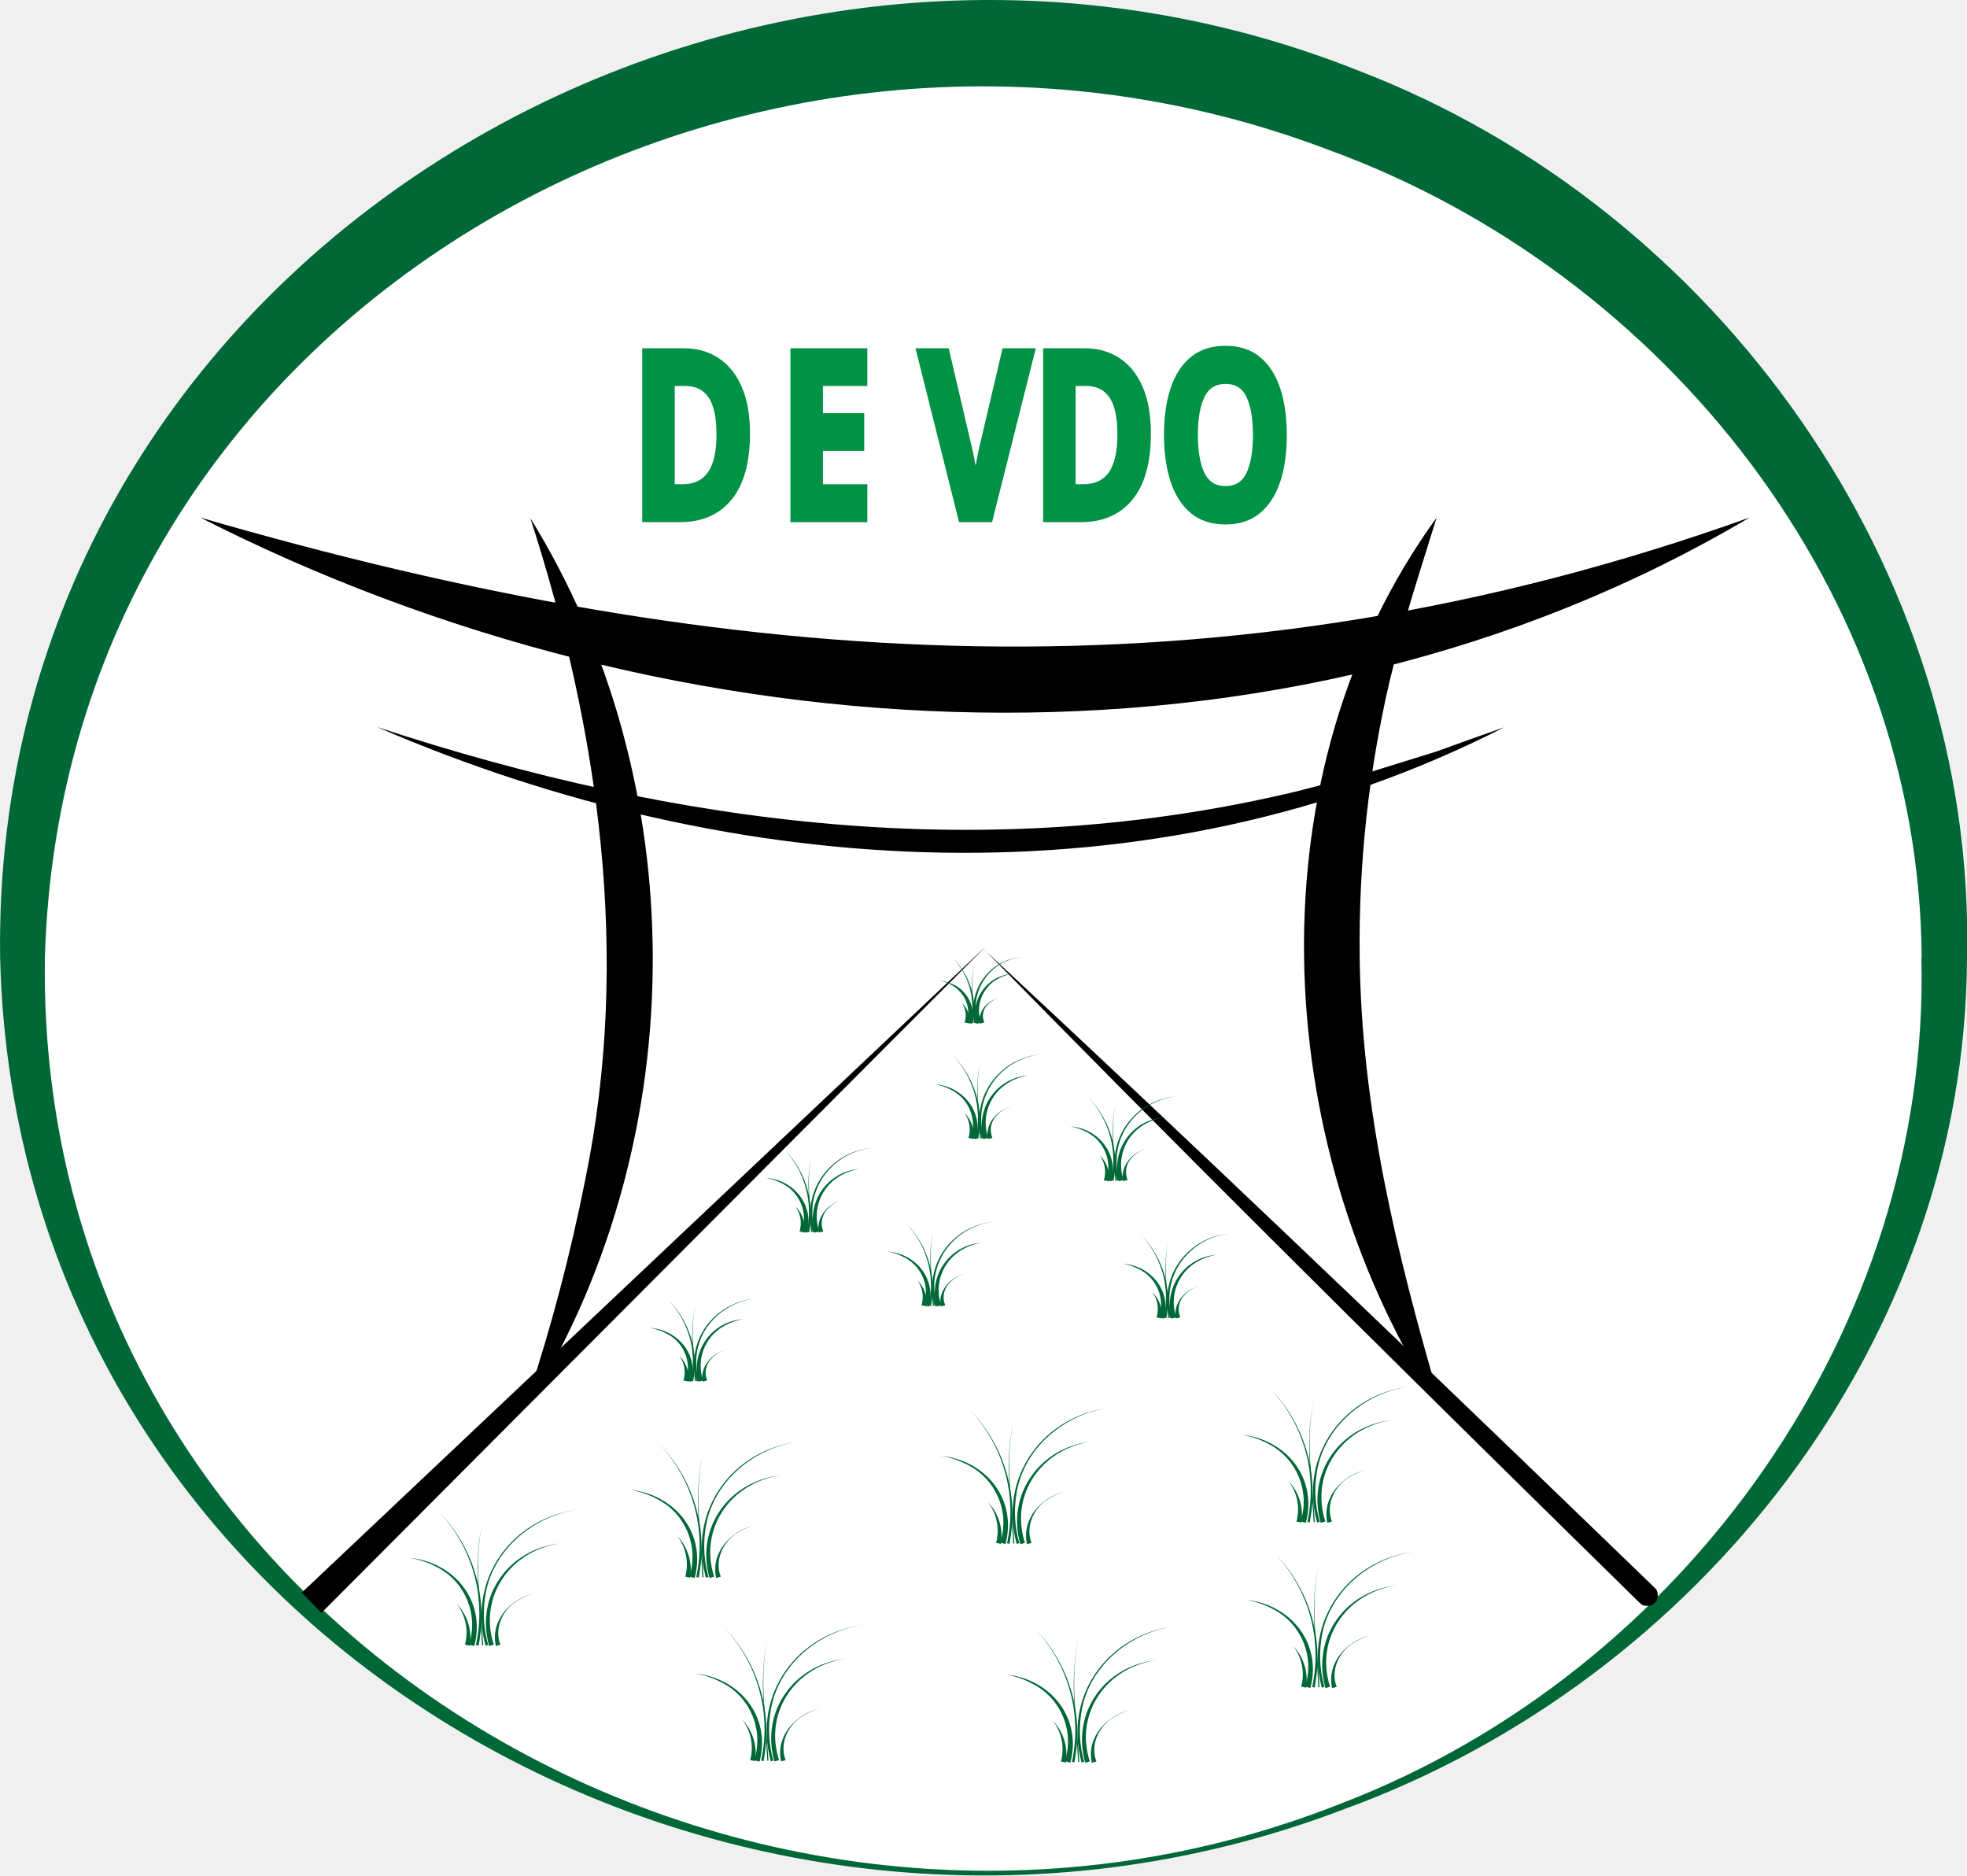
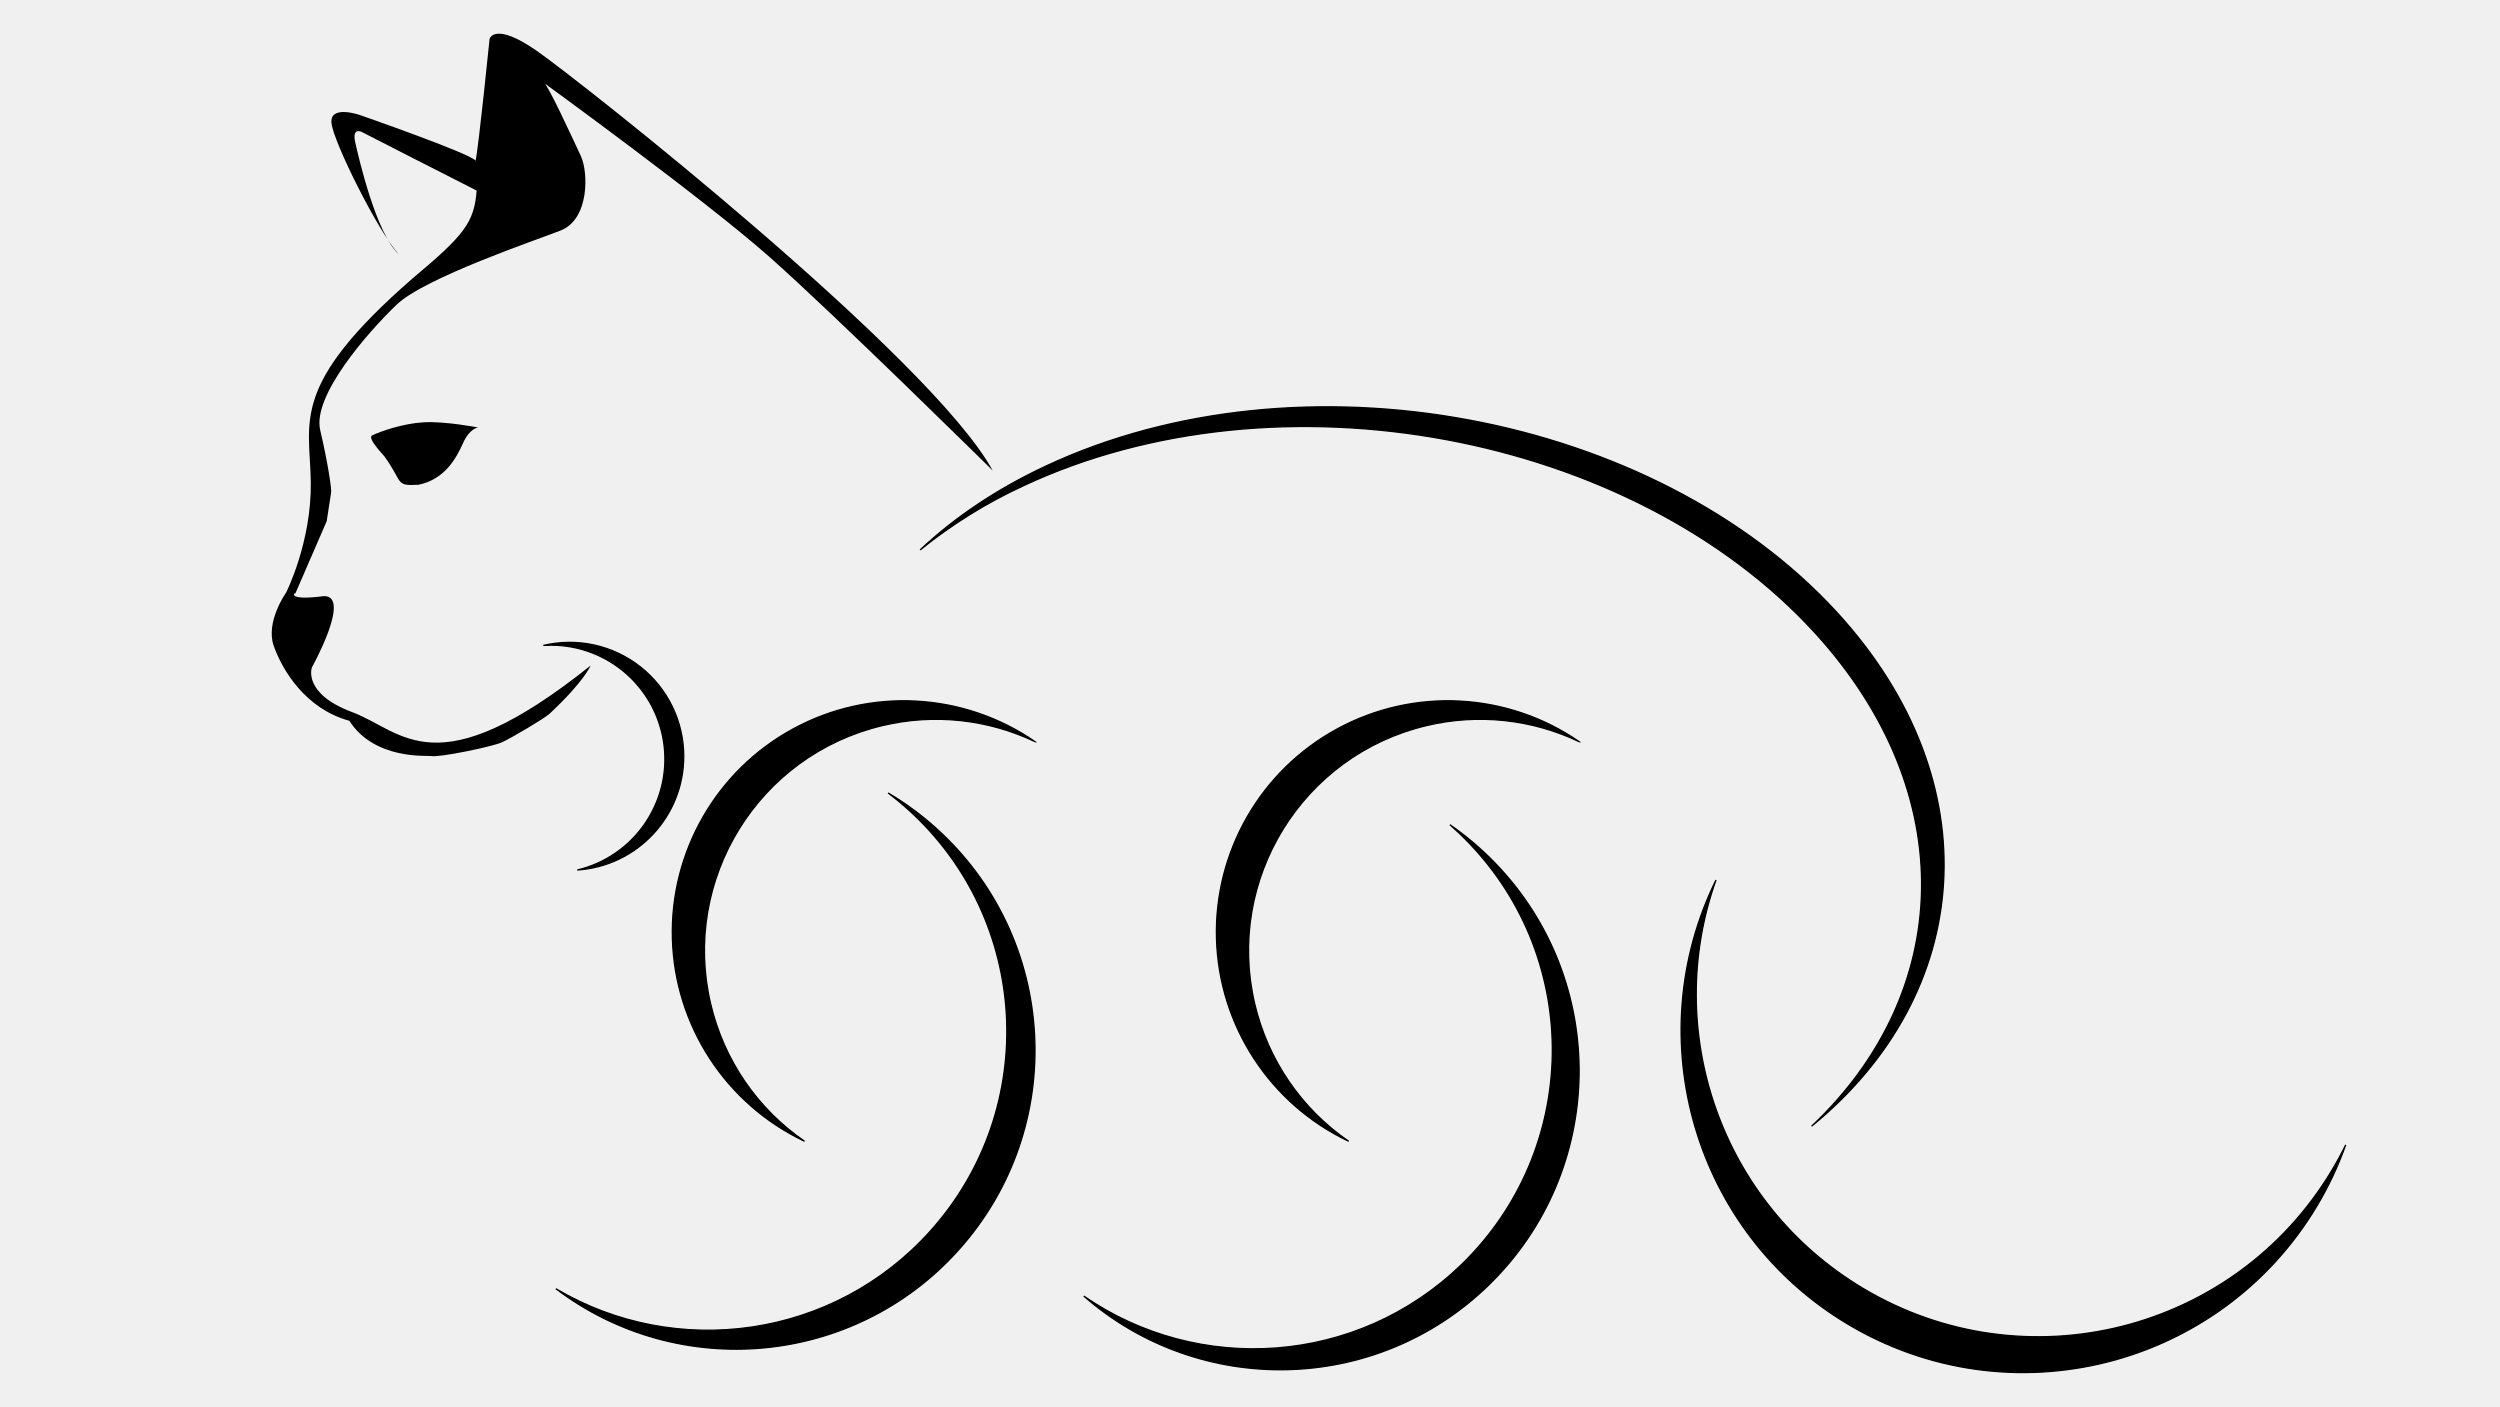
- <svg xmlns="http://www.w3.org/2000/svg" id="Calque_1" data-name="Calque 1" viewBox="0 0 433.9 413.65">
+ <svg xmlns="http://www.w3.org/2000/svg" viewBox="0 0 1920 1080">
  <defs>
-     <style>.cls-1{fill:#fff;}.cls-2{fill:#006837;}.cls-3{font-size:50.89px;fill:#009245;stroke:#009245;stroke-width:2px;font-family:SegoeScript-Bold, Segoe Script;font-weight:700;}.cls-3,.cls-6{stroke-miterlimit:10;}.cls-4{letter-spacing:0.08em;}.cls-5{letter-spacing:0em;}.cls-6{fill:none;stroke:#c7b299;}</style>
+     <style>.cls-1{stroke:#000;stroke-miterlimit:10;}</style>
  </defs>
-   <ellipse class="cls-1" cx="216.9" cy="211.32" rx="211.94" ry="201.7" />
-   <path class="cls-2" d="M537,240c-.41,84.49-59.16,159.16-137.27,187.66C264.74,479.34,106.8,389.21,103.13,240,100.88,86.51,264.32-10.91,402.79,44.27,482.14,74.76,539,154.4,537,240Zm-10,0c-.46-80.39-56.58-151.19-130.87-178.28C267.15,12.67,117,97.44,113,240c-2.1,146.72,154,239,286.19,186.35C474.71,397.27,528.94,321.52,526.94,240Z" transform="translate(-103.1 -28.68)" />
-   <path d="M220,142.82C256.1,201,256,279,220.45,337.37l-.91-.41a401.62,401.62,0,0,0,12.67-48.15c10.09-49,3.1-98.82-12.17-146Z" transform="translate(-103.1 -28.68)" />
-   <path d="M420,142.86c-2.5,8.06-5.06,16-7.37,24.07-.88,3.64-2.14,8.5-3,12a254.49,254.49,0,0,0-6.6,60.78c.36,33.16,8.07,65.24,17.43,97.2l-.92.41C383,279.88,379.19,199,420,142.86Z" transform="translate(-103.1 -28.68)" />
-   <path d="M147.28,142.83c117,34,225.4,41.69,341.75,0-103.27,61.23-236.9,53.42-341.75,0Z" transform="translate(-103.1 -28.68)" />
-   <path d="M169.68,379.94,320,237.94c42.88,39.84,89.12,84,131.19,124.6,4.15,4,12.16,11.73,16.27,15.71l.58.56a2.45,2.45,0,0,1,.53.62,2.94,2.94,0,0,1-.08,2.39l-.7.72a2.93,2.93,0,0,1-2.39.14,7.14,7.14,0,0,1-1.21-1.07l-16.14-15.85c-41.72-41-87.1-86-128-127.82L174,384.42l-4.36-4.48Z" transform="translate(-103.1 -28.68)" />
-   <path d="M186.45,189.09c66.28,21.77,134.38,30.54,202.9,14.08l15.35-4,15.19-4.72c3.68-1.35,11.3-4.06,15-5.35-77.79,39.7-169.72,34-248.46,0Z" transform="translate(-103.1 -28.68)" />
-   <text class="cls-3" transform="translate(139.02 114.16) scale(0.74 1)">D<tspan class="cls-4" x="44.18" y="0">E</tspan>
-     <tspan class="cls-5" x="86.43" y="0">VDO</tspan>
-   </text>
-   <path class="cls-6" d="M178.6,384.54" transform="translate(-103.1 -28.68)" />
-   <path class="cls-2" d="M349.51,289.15c-2.53-9.11,3.77-17.7,13-18.67-9.05,1.16-15.14,9.62-12.46,18.5l-.57.17Z" transform="translate(-103.1 -28.68)" />
-   <path class="cls-2" d="M348.2,289a20.17,20.17,0,0,0-4.93-18.15h0a20.48,20.48,0,0,1,5.47,18.27l-.54-.11Z" transform="translate(-103.1 -28.68)" />
-   <path class="cls-2" d="M346.6,289a6.31,6.31,0,0,0-.89-5.51,6.85,6.85,0,0,1,2,5.74L346.6,289Z" transform="translate(-103.1 -28.68)" />
-   <path class="cls-2" d="M350.83,289.19c-.62-3.5,2.17-6.46,5.39-7.24a7.15,7.15,0,0,0-3.91,2.61,4.56,4.56,0,0,0-.47,4.37l-1,.26Z" transform="translate(-103.1 -28.68)" />
-   <path class="cls-2" d="M349.93,289.22a11.08,11.08,0,0,1,9.85-14.06,12.2,12.2,0,0,0-4.44,1.64,10.28,10.28,0,0,0-4.4,12.11l-1,.31Z" transform="translate(-103.1 -28.68)" />
-   <path class="cls-2" d="M347.14,288.9a8.7,8.7,0,0,0-4-10.36,12.49,12.49,0,0,0-3.88-1.42c6.1.48,10.64,6,9,12.11l-1.17-.33Z" transform="translate(-103.1 -28.68)" />
-   <path class="cls-2" d="M349.1,289.07c-.22-5.59-1.24-11.31.13-16.83-1.29,5.55-.18,11.22.12,16.82Z" transform="translate(-103.1 -28.68)" />
-   <path class="cls-2" d="M258.81,376.65c-4.05-14.81,5.84-28.32,20.86-30.08-10.34,1.27-19.72,9.14-21,19.74a24.8,24.8,0,0,0,.73,10.18l-.57.16Z" transform="translate(-103.1 -28.68)" />
-   <path class="cls-2" d="M256.68,376.51a32.69,32.69,0,0,0-8.13-29.34h0a32.94,32.94,0,0,1,8.67,29.46l-.54-.12Z" transform="translate(-103.1 -28.68)" />
-   <path class="cls-2" d="M254.26,376.46a10.39,10.39,0,0,0-1.76-9,10.87,10.87,0,0,1,2.48,4.2,11.24,11.24,0,0,1,.38,5l-1.1-.23Z" transform="translate(-103.1 -28.68)" />
-   <path class="cls-2" d="M261.07,376.7c-1.2-5.62,3.2-10.32,8.4-11.61a13.73,13.73,0,0,0-3.55,1.57c-3.31,1.94-5.26,6.1-3.83,9.78l-1,.26Z" transform="translate(-103.1 -28.68)" />
-   <path class="cls-2" d="M259.62,376.72c-3.15-11.05,4.34-21.38,15.59-22.61-10.85,1.55-18,11.67-14.58,22.31l-1,.3Z" transform="translate(-103.1 -28.68)" />
-   <path class="cls-2" d="M255.17,376.41a14.29,14.29,0,0,0-6.73-16.91,19.92,19.92,0,0,0-6.32-2.22c9.86,1,16.83,9.55,14.22,19.45l-1.17-.32Z" transform="translate(-103.1 -28.68)" />
-   <path class="cls-2" d="M258.05,376.58c-.38-9-2.06-18.25.12-27.18-2.09,9-.33,18.13.13,27.17Z" transform="translate(-103.1 -28.68)" />
-   <path class="cls-2" d="M210.2,391.65c-4-14.81,5.85-28.32,20.86-30.08-10.34,1.27-19.72,9.14-21,19.74a24.8,24.8,0,0,0,.73,10.18l-.58.16Z" transform="translate(-103.1 -28.68)" />
-   <path class="cls-2" d="M208.08,391.51A32.69,32.69,0,0,0,200,362.17h0a33,33,0,0,1,8.67,29.46l-.54-.12Z" transform="translate(-103.1 -28.68)" />
-   <path class="cls-2" d="M205.66,391.46a10.39,10.39,0,0,0-1.77-9,10.75,10.75,0,0,1,2.48,4.2,11.09,11.09,0,0,1,.38,5l-1.09-.23Z" transform="translate(-103.1 -28.68)" />
-   <path class="cls-2" d="M212.47,391.7c-1.21-5.62,3.2-10.32,8.39-11.61a13.52,13.52,0,0,0-3.54,1.57c-3.31,1.94-5.27,6.1-3.84,9.78l-1,.26Z" transform="translate(-103.1 -28.68)" />
-   <path class="cls-2" d="M211,391.72c-3.14-11.05,4.35-21.38,15.59-22.61-10.85,1.55-18,11.67-14.57,22.31l-1,.3Z" transform="translate(-103.1 -28.68)" />
-   <path class="cls-2" d="M206.56,391.41a14.29,14.29,0,0,0-6.73-16.91,19.87,19.87,0,0,0-6.31-2.22c9.85,1,16.82,9.55,14.21,19.45l-1.17-.32Z" transform="translate(-103.1 -28.68)" />
-   <path class="cls-2" d="M209.44,391.58c-.37-9-2.05-18.25.13-27.18-2.1,9-.33,18.13.12,27.17Z" transform="translate(-103.1 -28.68)" />
-   <path class="cls-2" d="M327.37,369.2c-4.06-14.82,5.84-28.33,20.85-30.09-10.33,1.27-19.72,9.15-21,19.75a24.77,24.77,0,0,0,.73,10.17l-.57.17Z" transform="translate(-103.1 -28.68)" />
-   <path class="cls-2" d="M325.24,369.06a32.68,32.68,0,0,0-8.13-29.34h0a32.94,32.94,0,0,1,8.67,29.46l-.54-.11Z" transform="translate(-103.1 -28.68)" />
-   <path class="cls-2" d="M322.82,369a10.36,10.36,0,0,0-1.77-9,10.82,10.82,0,0,1,2.48,4.2,11,11,0,0,1,.38,5l-1.09-.23Z" transform="translate(-103.1 -28.68)" />
-   <path class="cls-2" d="M329.63,369.24c-1.2-5.62,3.2-10.32,8.39-11.61a13.86,13.86,0,0,0-3.54,1.57c-3.31,1.95-5.26,6.1-3.83,9.79l-1,.25Z" transform="translate(-103.1 -28.68)" />
-   <path class="cls-2" d="M328.17,369.27c-3.14-11,4.35-21.39,15.6-22.61-10.86,1.54-18,11.66-14.58,22.3l-1,.31Z" transform="translate(-103.1 -28.68)" />
-   <path class="cls-2" d="M323.73,369A14.3,14.3,0,0,0,317,352a19.87,19.87,0,0,0-6.31-2.22c9.85,1,16.83,9.55,14.21,19.46l-1.16-.33Z" transform="translate(-103.1 -28.68)" />
-   <path class="cls-2" d="M326.61,369.12c-.38-9-2.06-18.25.12-27.18-2.1,9-.33,18.13.13,27.17Z" transform="translate(-103.1 -28.68)" />
-   <path class="cls-2" d="M273.12,417.11C269.07,402.3,279,388.78,294,387c-10.34,1.27-19.72,9.14-21,19.74A24.65,24.65,0,0,0,273.7,417l-.58.16Z" transform="translate(-103.1 -28.68)" />
-   <path class="cls-2" d="M271,417a32.67,32.67,0,0,0-8.14-29.34h0a33,33,0,0,1,8.66,29.46L271,417Z" transform="translate(-103.1 -28.68)" />
-   <path class="cls-2" d="M268.58,416.91a10.4,10.4,0,0,0-1.77-9,10.86,10.86,0,0,1,2.48,4.21,11.05,11.05,0,0,1,.38,5l-1.09-.23Z" transform="translate(-103.1 -28.68)" />
-   <path class="cls-2" d="M275.39,417.16c-1.21-5.62,3.2-10.33,8.39-11.62a14.21,14.21,0,0,0-3.54,1.57c-3.31,1.95-5.27,6.1-3.84,9.79l-1,.26Z" transform="translate(-103.1 -28.68)" />
-   <path class="cls-2" d="M273.93,417.18c-3.14-11.05,4.35-21.39,15.59-22.61-10.85,1.55-18,11.67-14.57,22.31l-1,.3Z" transform="translate(-103.1 -28.68)" />
-   <path class="cls-2" d="M269.48,416.87A14.28,14.28,0,0,0,262.75,400a19.47,19.47,0,0,0-6.31-2.22c9.85,1,16.82,9.55,14.21,19.45l-1.17-.32Z" transform="translate(-103.1 -28.68)" />
-   <path class="cls-2" d="M272.36,417c-.37-9-2.05-18.25.13-27.17-2.1,8.95-.34,18.13.12,27.16Z" transform="translate(-103.1 -28.68)" />
-   <path class="cls-2" d="M341.68,417.41c-4.05-14.81,5.84-28.33,20.86-30.08-10.34,1.27-19.72,9.14-21,19.74a24.64,24.64,0,0,0,.72,10.18l-.57.16Z" transform="translate(-103.1 -28.68)" />
-   <path class="cls-2" d="M339.56,417.27a32.69,32.69,0,0,0-8.14-29.34h0a32.94,32.94,0,0,1,8.67,29.46l-.53-.12Z" transform="translate(-103.1 -28.68)" />
-   <path class="cls-2" d="M337.13,417.21a10.4,10.4,0,0,0-1.76-9,11,11,0,0,1,2.48,4.21,11.19,11.19,0,0,1,.38,5l-1.1-.23Z" transform="translate(-103.1 -28.68)" />
-   <path class="cls-2" d="M343.94,417.46c-1.2-5.62,3.21-10.33,8.4-11.62a14.44,14.44,0,0,0-3.55,1.57c-3.31,1.95-5.26,6.1-3.83,9.79l-1,.26Z" transform="translate(-103.1 -28.68)" />
-   <path class="cls-2" d="M342.49,417.48c-3.14-11.05,4.34-21.39,15.59-22.61-10.85,1.55-18,11.67-14.58,22.31l-1,.3Z" transform="translate(-103.1 -28.68)" />
-   <path class="cls-2" d="M338,417.17a14.28,14.28,0,0,0-6.73-16.91A19.47,19.47,0,0,0,325,398c9.85,1,16.82,9.55,14.21,19.45l-1.17-.32Z" transform="translate(-103.1 -28.68)" />
-   <path class="cls-2" d="M340.92,417.33c-.38-9-2.05-18.25.13-27.17-2.1,8.95-.34,18.13.12,27.16Z" transform="translate(-103.1 -28.68)" />
-   <path class="cls-2" d="M361.14,319.43c-2.53-9.11,3.76-17.69,13-18.66-9,1.16-15.13,9.62-12.45,18.5l-.57.16Z" transform="translate(-103.1 -28.68)" />
-   <path class="cls-2" d="M359.83,319.3a20.18,20.18,0,0,0-4.94-18.15h0a20.46,20.46,0,0,1,5.47,18.27l-.53-.11Z" transform="translate(-103.1 -28.68)" />
-   <path class="cls-2" d="M358.22,319.24a6.3,6.3,0,0,0-.88-5.51,6.87,6.87,0,0,1,2,5.74l-1.09-.23Z" transform="translate(-103.1 -28.68)" />
-   <path class="cls-2" d="M362.45,319.48c-.61-3.5,2.17-6.46,5.4-7.24a7.14,7.14,0,0,0-3.92,2.61,4.53,4.53,0,0,0-.46,4.37l-1,.26Z" transform="translate(-103.1 -28.68)" />
-   <path class="cls-2" d="M361.55,319.51a11.1,11.1,0,0,1,9.85-14.07,12.54,12.54,0,0,0-4.44,1.65,10.27,10.27,0,0,0-4.39,12.11l-1,.31Z" transform="translate(-103.1 -28.68)" />
-   <path class="cls-2" d="M358.77,319.19a8.7,8.7,0,0,0-4-10.36,12.33,12.33,0,0,0-3.88-1.43c6.11.49,10.64,6,9,12.12l-1.17-.33Z" transform="translate(-103.1 -28.68)" />
-   <path class="cls-2" d="M360.73,319.36c-.22-5.59-1.24-11.31.12-16.84-1.28,5.56-.17,11.23.13,16.83Z" transform="translate(-103.1 -28.68)" />
-   <path class="cls-2" d="M394.68,400.91c-4.06-14.81,5.84-28.33,20.85-30.08-10.33,1.27-19.72,9.14-21,19.74a24.82,24.82,0,0,0,.73,10.18l-.57.16Z" transform="translate(-103.1 -28.68)" />
-   <path class="cls-2" d="M392.55,400.77a32.69,32.69,0,0,0-8.13-29.34h0a32.94,32.94,0,0,1,8.67,29.46l-.54-.12Z" transform="translate(-103.1 -28.68)" />
-   <path class="cls-2" d="M390.13,400.71a10.37,10.37,0,0,0-1.77-9,10.93,10.93,0,0,1,2.86,9.2l-1.09-.23Z" transform="translate(-103.1 -28.68)" />
-   <path class="cls-2" d="M396.94,401c-1.2-5.62,3.2-10.33,8.39-11.62a14.21,14.21,0,0,0-3.54,1.57c-3.31,1.95-5.26,6.1-3.83,9.79l-1,.26Z" transform="translate(-103.1 -28.68)" />
-   <path class="cls-2" d="M395.48,401c-3.14-11.05,4.35-21.39,15.6-22.61-10.86,1.55-18,11.67-14.58,22.31l-1,.3Z" transform="translate(-103.1 -28.68)" />
-   <path class="cls-2" d="M391,400.67a14.3,14.3,0,0,0-6.74-16.91,19.31,19.31,0,0,0-6.31-2.22c9.85,1,16.83,9.55,14.21,19.45l-1.16-.32Z" transform="translate(-103.1 -28.68)" />
-   <path class="cls-2" d="M393.92,400.83c-.38-9-2.06-18.25.12-27.17-2.1,8.95-.33,18.13.13,27.16Z" transform="translate(-103.1 -28.68)" />
-   <path class="cls-2" d="M393.63,364.48c-4.06-14.81,5.84-28.32,20.85-30.08-10.33,1.27-19.72,9.14-21,19.74a24.8,24.8,0,0,0,.73,10.18l-.57.16Z" transform="translate(-103.1 -28.68)" />
-   <path class="cls-2" d="M391.5,364.34A32.69,32.69,0,0,0,383.37,335h0A32.94,32.94,0,0,1,392,364.46l-.54-.12Z" transform="translate(-103.1 -28.68)" />
-   <path class="cls-2" d="M389.08,364.29a10.38,10.38,0,0,0-1.77-9,10.93,10.93,0,0,1,2.86,9.2l-1.09-.22Z" transform="translate(-103.1 -28.68)" />
-   <path class="cls-2" d="M395.89,364.53c-1.2-5.62,3.2-10.33,8.39-11.62a14.21,14.21,0,0,0-3.54,1.57c-3.31,1.95-5.26,6.1-3.83,9.79l-1,.26Z" transform="translate(-103.1 -28.68)" />
-   <path class="cls-2" d="M394.43,364.55c-3.14-11.05,4.35-21.39,15.6-22.61-10.86,1.55-18,11.67-14.58,22.31l-1,.3Z" transform="translate(-103.1 -28.68)" />
-   <path class="cls-2" d="M390,364.24a14.3,14.3,0,0,0-6.74-16.91,19.54,19.54,0,0,0-6.31-2.22c9.85,1,16.83,9.55,14.21,19.45l-1.16-.32Z" transform="translate(-103.1 -28.68)" />
-   <path class="cls-2" d="M392.87,364.41c-.38-9-2.06-18.26.12-27.18-2.1,8.95-.33,18.13.13,27.16l-.25,0Z" transform="translate(-103.1 -28.68)" />
-   <path class="cls-2" d="M256.77,333.37c-2.55-9.06,3.9-17.39,13-18.32-8.91,1.11-15.16,9.32-12.46,18.15l-.57.17Z" transform="translate(-103.1 -28.68)" />
-   <path class="cls-2" d="M255.46,333.23a19.54,19.54,0,0,0-4.93-17.81h0A19.82,19.82,0,0,1,256,333.34l-.54-.11Z" transform="translate(-103.1 -28.68)" />
-   <path class="cls-2" d="M253.86,333.17a6.1,6.1,0,0,0-.89-5.41,6.68,6.68,0,0,1,2,5.64l-1.09-.23Z" transform="translate(-103.1 -28.68)" />
-   <path class="cls-2" d="M258.09,333.42c-.63-3.48,2.21-6.36,5.39-7.11a7.08,7.08,0,0,0-3.89,2.54,4.35,4.35,0,0,0-.48,4.3l-1,.27Z" transform="translate(-103.1 -28.68)" />
-   <path class="cls-2" d="M257.19,333.44a10.9,10.9,0,0,1,9.85-13.8,12.57,12.57,0,0,0-4.41,1.6,10,10,0,0,0-4.43,11.89l-1,.31Z" transform="translate(-103.1 -28.68)" />
-   <path class="cls-2" d="M254.41,333.12a8.48,8.48,0,0,0-4-10.17,12.51,12.51,0,0,0-3.85-1.39c6,.45,10.65,5.81,9,11.89l-1.16-.33Z" transform="translate(-103.1 -28.68)" />
-   <path class="cls-2" d="M256.36,333.29c-.21-5.48-1.24-11.1.13-16.52-1.28,5.45-.18,11,.12,16.51Z" transform="translate(-103.1 -28.68)" />
-   <path class="cls-2" d="M309.28,316.78c-2.53-9.11,3.77-17.69,13-18.66-9.05,1.15-15.14,9.62-12.46,18.5l-.57.16Z" transform="translate(-103.1 -28.68)" />
-   <path class="cls-2" d="M308,316.64A20.19,20.19,0,0,0,303,298.49h0a20.46,20.46,0,0,1,5.47,18.26l-.54-.11Z" transform="translate(-103.1 -28.68)" />
-   <path class="cls-2" d="M306.37,316.58a6.31,6.31,0,0,0-.89-5.51,6.87,6.87,0,0,1,2,5.74l-1.09-.23Z" transform="translate(-103.1 -28.68)" />
-   <path class="cls-2" d="M310.6,316.83c-.62-3.5,2.16-6.47,5.39-7.25a7.17,7.17,0,0,0-3.91,2.62,4.53,4.53,0,0,0-.47,4.37l-1,.26Z" transform="translate(-103.1 -28.68)" />
-   <path class="cls-2" d="M309.7,316.85a11.08,11.08,0,0,1,9.85-14.06,12.34,12.34,0,0,0-4.45,1.65,10.27,10.27,0,0,0-4.39,12.11l-1,.3Z" transform="translate(-103.1 -28.68)" />
-   <path class="cls-2" d="M306.91,316.53a8.7,8.7,0,0,0-4-10.35,12.26,12.26,0,0,0-3.88-1.43c6.1.48,10.63,6,9,12.11l-1.17-.33Z" transform="translate(-103.1 -28.68)" />
-   <path class="cls-2" d="M308.87,316.7c-.22-5.58-1.24-11.31.13-16.83-1.29,5.55-.18,11.22.12,16.82Z" transform="translate(-103.1 -28.68)" />
-   <path class="cls-2" d="M282.38,300.5c-2.53-9.11,3.77-17.69,13-18.67-9.05,1.16-15.14,9.62-12.46,18.5l-.57.17Z" transform="translate(-103.1 -28.68)" />
-   <path class="cls-2" d="M281.07,300.36a20.18,20.18,0,0,0-4.94-18.15h0a20.48,20.48,0,0,1,5.47,18.27l-.54-.11Z" transform="translate(-103.1 -28.68)" />
-   <path class="cls-2" d="M279.47,300.3a6.31,6.31,0,0,0-.89-5.51,6.85,6.85,0,0,1,2,5.74l-1.09-.23Z" transform="translate(-103.1 -28.68)" />
-   <path class="cls-2" d="M283.7,300.54c-.62-3.5,2.17-6.46,5.39-7.24a7.11,7.11,0,0,0-3.91,2.62,4.53,4.53,0,0,0-.47,4.37l-1,.25Z" transform="translate(-103.1 -28.68)" />
-   <path class="cls-2" d="M282.8,300.57a11.08,11.08,0,0,1,9.85-14.06,12.32,12.32,0,0,0-4.45,1.64,10.28,10.28,0,0,0-4.39,12.11l-1,.31Z" transform="translate(-103.1 -28.68)" />
-   <path class="cls-2" d="M280,300.25a8.7,8.7,0,0,0-4-10.36,12.49,12.49,0,0,0-3.88-1.42c6.1.48,10.63,6,9,12.11l-1.17-.33Z" transform="translate(-103.1 -28.68)" />
-   <path class="cls-2" d="M282,300.42c-.22-5.59-1.24-11.31.13-16.83-1.29,5.55-.18,11.22.12,16.82Z" transform="translate(-103.1 -28.68)" />
-   <path class="cls-2" d="M319.65,279.86c-2.53-9.11,3.77-17.7,13-18.67-9.05,1.16-15.14,9.62-12.46,18.5l-.57.17Z" transform="translate(-103.1 -28.68)" />
-   <path class="cls-2" d="M318.34,279.72a20.17,20.17,0,0,0-4.93-18.15h0a20.48,20.48,0,0,1,5.47,18.27l-.54-.11Z" transform="translate(-103.1 -28.68)" />
-   <path class="cls-2" d="M316.74,279.66a6.31,6.31,0,0,0-.89-5.51,6.85,6.85,0,0,1,2,5.74l-1.09-.23Z" transform="translate(-103.1 -28.68)" />
-   <path class="cls-2" d="M321,279.9c-.62-3.5,2.17-6.46,5.39-7.24a7.15,7.15,0,0,0-3.91,2.61,4.56,4.56,0,0,0-.47,4.37l-1,.26Z" transform="translate(-103.1 -28.68)" />
-   <path class="cls-2" d="M320.07,279.93a11.08,11.08,0,0,1,9.85-14.06,12.2,12.2,0,0,0-4.44,1.64,10.28,10.28,0,0,0-4.4,12.11l-1,.31Z" transform="translate(-103.1 -28.68)" />
-   <path class="cls-2" d="M317.28,279.61a8.7,8.7,0,0,0-4-10.36,12.49,12.49,0,0,0-3.88-1.42c6.1.48,10.64,6,9,12.11l-1.17-.33Z" transform="translate(-103.1 -28.68)" />
-   <path class="cls-2" d="M319.24,279.78c-.22-5.59-1.24-11.31.13-16.83-1.29,5.55-.18,11.22.12,16.82Z" transform="translate(-103.1 -28.68)" />
-   <path class="cls-2" d="M318.21,254.4a11.58,11.58,0,0,1,10.26-14.63,11.29,11.29,0,0,0-9.69,14.46l-.57.17Z" transform="translate(-103.1 -28.68)" />
-   <path class="cls-2" d="M317.19,254.26a15.77,15.77,0,0,0-3.81-14.2h0a16,16,0,0,1,4.34,14.31l-.53-.11Z" transform="translate(-103.1 -28.68)" />
-   <path class="cls-2" d="M315.87,254.2a4.85,4.85,0,0,0-.58-4.29,5.4,5.4,0,0,1,1.67,4.52l-1.09-.23Z" transform="translate(-103.1 -28.68)" />
-   <path class="cls-2" d="M319.19,254.44c-.41-2.77,1.78-5.08,4.33-5.69a5.4,5.4,0,0,0-3,2.06,3.39,3.39,0,0,0-.27,3.38l-1,.25Z" transform="translate(-103.1 -28.68)" />
-   <path class="cls-2" d="M318.49,254.47a8.75,8.75,0,0,1,7.82-11,9.67,9.67,0,0,0-3.47,1.31,8,8,0,0,0-3.34,9.42l-1,.31Z" transform="translate(-103.1 -28.68)" />
-   <path class="cls-2" d="M316.29,254.15c1.56-4.28-1.67-8.51-6-9.18a9.14,9.14,0,0,1,3.17.87,7.5,7.5,0,0,1,4,8.64l-1.17-.33Z" transform="translate(-103.1 -28.68)" />
-   <path class="cls-2" d="M317.92,254.32c-.16-4.37-.95-8.86.13-13.18-1,4.35-.12,8.79.12,13.17Z" transform="translate(-103.1 -28.68)" />
+   <g id="asamblage">
+     <path d="M367.13,328.3s-6.45.65-11.51,12-13.9,27.85-34.22,32c-18.32,1-11.43-1.54-26.33-22-8-8.8-12.43-15-8.71-16.16,5.8-2.78,22.94-8.94,39.29-9.83S367.13,328.3,367.13,328.3Z" />
+     <path d="M762.41,361.41S640.82,241.41,590.58,197,417.1,63.21,417.1,63.21c1.84-2.6,23.62,45.18,29,56.63,5.7,12.1,6.8,48.41-15.55,57.2-17.73,7-104.48,36.23-126,57-22.82,21.93-64.76,70.2-58.64,96.26,6,25.56,9.19,46.95,8.31,48.51l-3.3,21.43L226.74,456c.37-2-8.68,5.82,22.19,1.8,21.09.06-9.4,54.78-9.4,54.78s-7.42,20,31,34.35c38.87,14.48,63.53,59.68,183-35.75,0,0-4.47,11.76-31.5,37-3.69,3.45-29,18.49-36.5,21.9s-48.42,11.86-54.37,10.56c-2.79-.6-43.4,3.28-62.89-27.08-33.74-9.26-51.36-38.79-58-57.37S219.79,455,219.79,455s19.66-38.95,18.9-85.1c-.76-46.73-16.45-73.66,78.31-156.22,39.56-33.09,47.15-42.74,49.06-67.33-15-7.5-88.4-45.1-88.4-45.1s-7.5-3.75-4.83,8.11,15.95,69.82,33.44,86c-15.95-17.61-50.06-86-51.67-100.67s22-6.28,22-6.28,83.88,29.18,88.65,34.93C367.52,113.47,376,29.87,376,29.87s3.52-13.53,36.17,9.13C445,61.76,715.1,274.7,762.41,361.41Z" />
+     <path class="cls-1" d="M736.19,959.93c-80.33,89.54-215.11,101.2-309.28,29.8,92.29,54.68,213.3,38.53,287.66-44.35C799.22,851,791.36,705.94,697,621.28q-7.28-6.53-14.94-12.32a230.93,230.93,0,0,1,36.57,26.85C813,720.47,820.84,865.58,736.19,959.93Z" />
+     <path class="cls-1" d="M1419,1016.84c-118.17-70.68-160.75-219.56-101.12-341-41.26,115.65,3.35,248.09,112.74,313.52,124.52,74.47,285.83,33.91,360.32-90.63q5.74-9.59,10.57-19.48a264.66,264.66,0,0,1-22.17,47C1704.82,1050.77,1543.49,1091.32,1419,1016.84Z" />
+     <path class="cls-1" d="M794.88,569.59a176.88,176.88,0,0,0-117-12.37c-95.52,22.57-154.64,118.32-132.07,213.84a177,177,0,0,0,72.1,105.44,177.72,177.72,0,1,1,177-306.91Z" />
+     <path class="cls-1" d="M1142.9,987.33c-86.41,83.69-221.67,85.88-310.62,8,88.24,61,210.08,53.39,290.07-24.08,91.05-88.19,93.37-233.48,5.18-324.54q-6.79-7-14-13.34a232.2,232.2,0,0,1,34.6,29.36C1236.29,753.84,1234,899.14,1142.9,987.33Z" />
+     <path class="cls-1" d="M1212.74,569.59a176.88,176.88,0,0,0-117-12.37c-95.51,22.57-154.64,118.32-132.07,213.84a177,177,0,0,0,72.1,105.44,177.72,177.72,0,1,1,177-306.91Z" />
+     <path class="cls-1" d="M525.12,580.83a87.51,87.51,0,0,1-81.78,87.35,87.53,87.53,0,0,0-20.22-172.69q-2.94,0-5.82.2a87.58,87.58,0,0,1,107.82,85.14Z" />
+     <path class="cls-1" d="M803.36,357.89c-38.05,17.79-70.36,39.65-96.7,64.46A378.72,378.72,0,0,1,786.09,373c195.25-91.31,467.35-40.74,607.77,112.93,113,123.7,106.25,276.52-2.56,379,125.08-102.14,138.55-264.22,19.82-394.18C1270.71,317.15,998.61,266.58,803.36,357.89Z" />
+   </g>
</svg>
